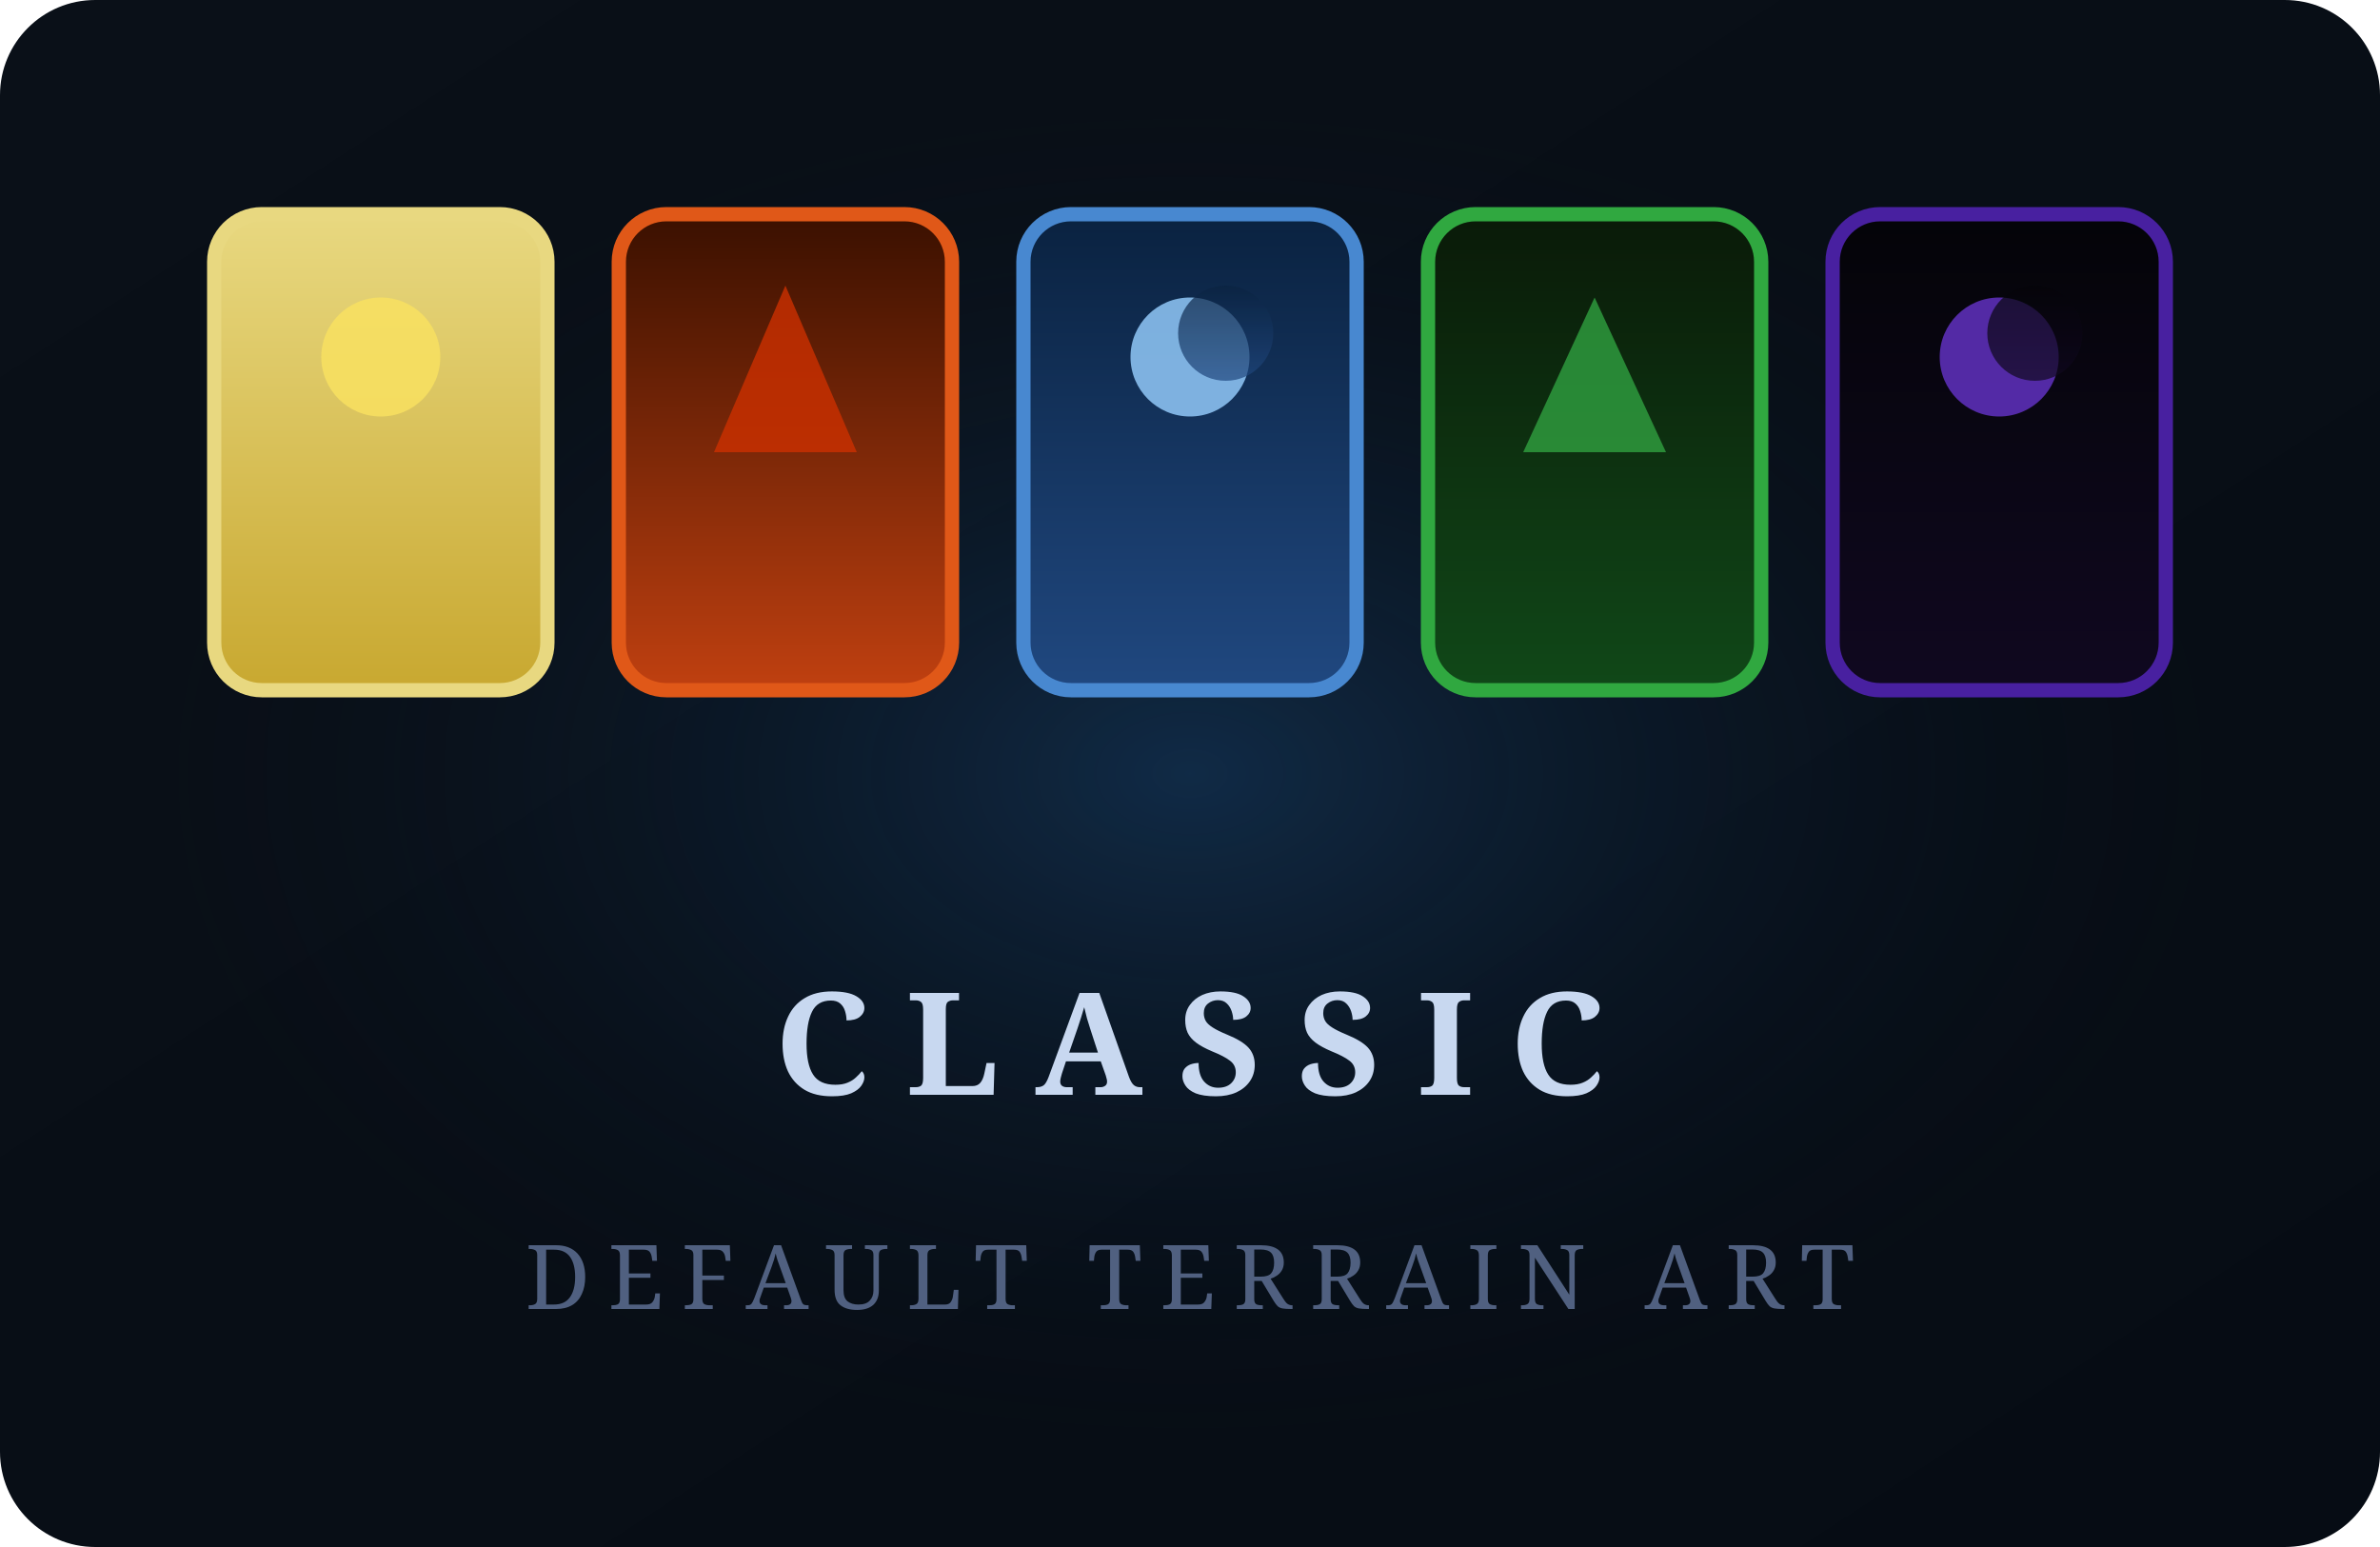
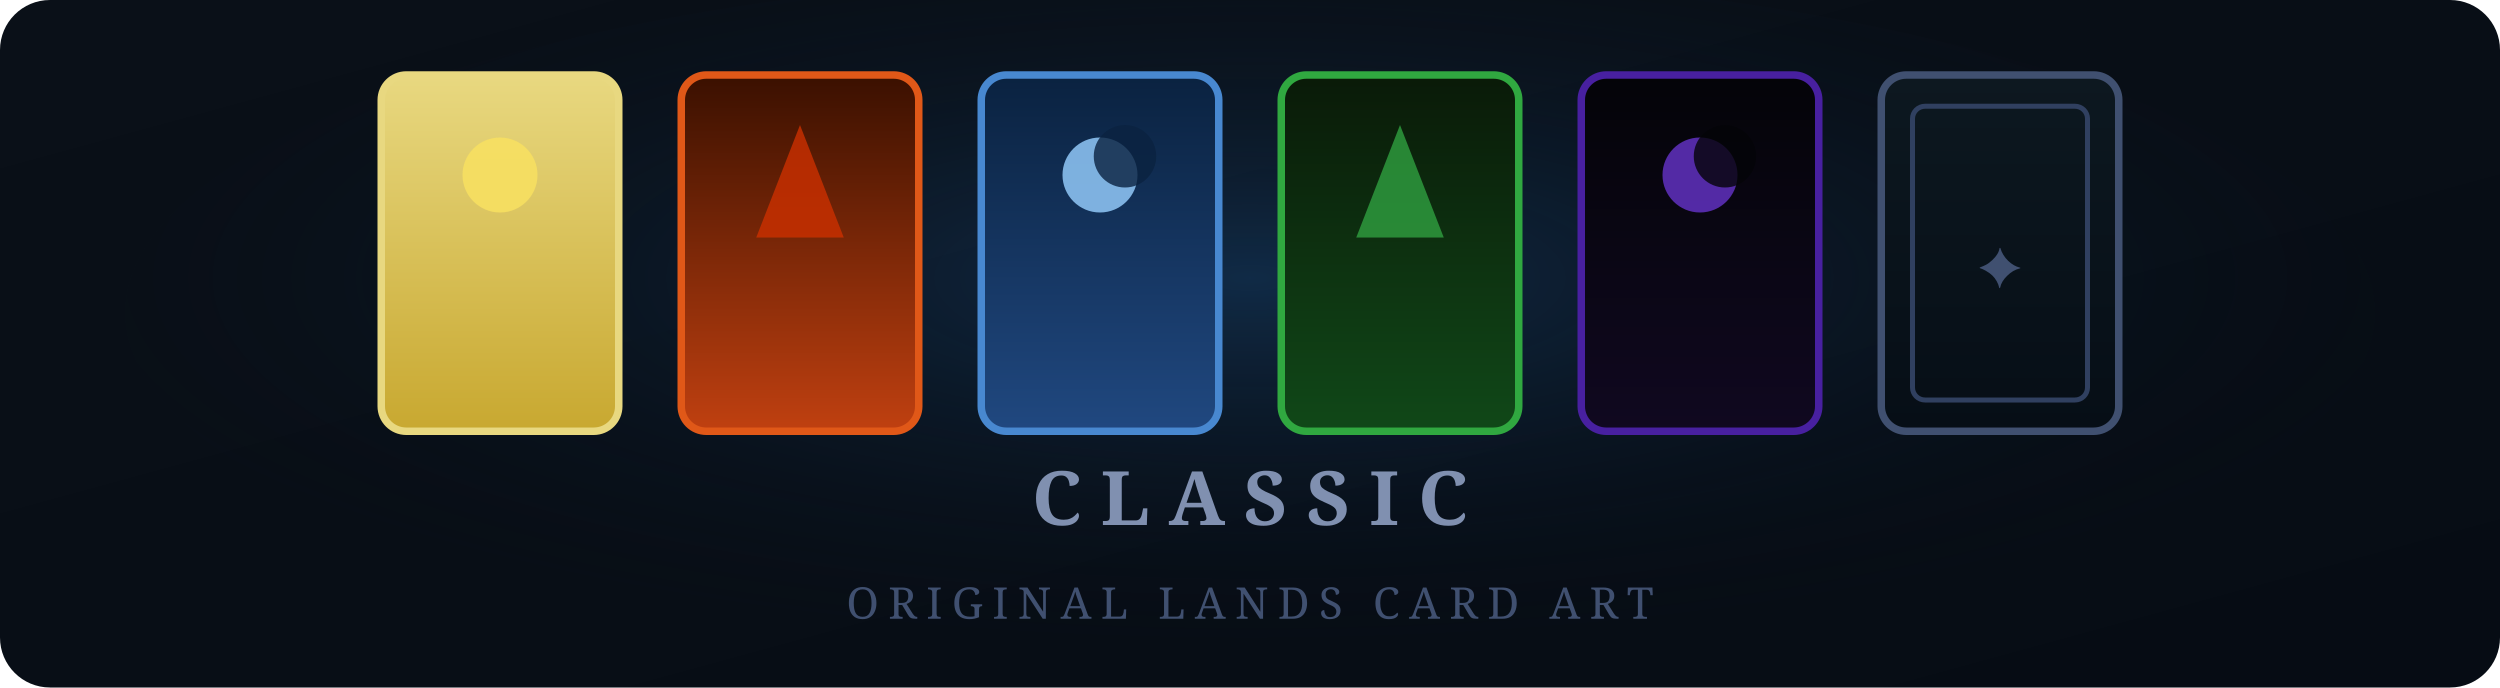
- <svg xmlns="http://www.w3.org/2000/svg" width="200" height="130" viewBox="0 0 200 130">
+ <svg xmlns="http://www.w3.org/2000/svg" width="400" height="110" viewBox="0 0 400 110">
  <defs>
    <linearGradient id="bg" x1="0" y1="0" x2="1" y2="1">
      <stop offset="0%" stop-color="#0a1018" />
      <stop offset="100%" stop-color="#060c14" />
    </linearGradient>
-     <radialGradient id="glow" cx="50%" cy="50%" r="55%">
+     <radialGradient id="glow" cx="50%" cy="45%" r="55%">
      <stop offset="0%" stop-color="#2060a0" stop-opacity="0.35" />
      <stop offset="100%" stop-color="#060c14" stop-opacity="0" />
    </radialGradient>
+     <linearGradient id="plains" x1="0" y1="0" x2="0" y2="1">
+       <stop offset="0%" stop-color="#e8d880" />
+       <stop offset="100%" stop-color="#c8a830" />
+     </linearGradient>
+     <linearGradient id="mount" x1="0" y1="0" x2="0" y2="1">
+       <stop offset="0%" stop-color="#3a1000" />
+       <stop offset="100%" stop-color="#c04010" />
+     </linearGradient>
+     <linearGradient id="isle" x1="0" y1="0" x2="0" y2="1">
+       <stop offset="0%" stop-color="#0a2240" />
+       <stop offset="100%" stop-color="#204880" />
+     </linearGradient>
+     <linearGradient id="forst" x1="0" y1="0" x2="0" y2="1">
+       <stop offset="0%" stop-color="#0a1a08" />
+       <stop offset="100%" stop-color="#104818" />
+     </linearGradient>
+     <linearGradient id="swmp" x1="0" y1="0" x2="0" y2="1">
+       <stop offset="0%" stop-color="#040408" />
+       <stop offset="100%" stop-color="#100820" />
+     </linearGradient>
+     <linearGradient id="back" x1="0" y1="0" x2="0" y2="1">
+       <stop offset="0%" stop-color="#0d1820" />
+       <stop offset="100%" stop-color="#060e16" />
+     </linearGradient>
  </defs>
-   <rect width="200" height="130" fill="url(#bg)" rx="8" />
-   <ellipse cx="100" cy="65" rx="85" ry="55" fill="url(#glow)" />
-   <rect x="18" y="18" width="28" height="40" rx="4" fill="#f8e8b0" />
-   <linearGradient id="plains" x1="0" y1="0" x2="0" y2="1">
-     <stop offset="0%" stop-color="#e8d880" />
-     <stop offset="100%" stop-color="#c8a830" />
-   </linearGradient>
-   <rect x="18" y="18" width="28" height="40" rx="4" fill="url(#plains)" />
-   <rect x="18" y="18" width="28" height="40" rx="4" fill="none" stroke="#e8d880" stroke-width="1.2" />
-   <rect x="52" y="18" width="28" height="40" rx="4" />
-   <linearGradient id="mount" x1="0" y1="0" x2="0" y2="1">
-     <stop offset="0%" stop-color="#3a1000" />
-     <stop offset="100%" stop-color="#c04010" />
-   </linearGradient>
-   <rect x="52" y="18" width="28" height="40" rx="4" fill="url(#mount)" />
-   <rect x="52" y="18" width="28" height="40" rx="4" fill="none" stroke="#e05818" stroke-width="1.2" />
-   <rect x="86" y="18" width="28" height="40" rx="4" />
-   <linearGradient id="isle" x1="0" y1="0" x2="0" y2="1">
-     <stop offset="0%" stop-color="#0a2240" />
-     <stop offset="100%" stop-color="#204880" />
-   </linearGradient>
-   <rect x="86" y="18" width="28" height="40" rx="4" fill="url(#isle)" />
-   <rect x="86" y="18" width="28" height="40" rx="4" fill="none" stroke="#4888d0" stroke-width="1.2" />
-   <rect x="120" y="18" width="28" height="40" rx="4" />
-   <linearGradient id="forst" x1="0" y1="0" x2="0" y2="1">
-     <stop offset="0%" stop-color="#0a1a08" />
-     <stop offset="100%" stop-color="#104818" />
-   </linearGradient>
-   <rect x="120" y="18" width="28" height="40" rx="4" fill="url(#forst)" />
-   <rect x="120" y="18" width="28" height="40" rx="4" fill="none" stroke="#30a840" stroke-width="1.2" />
-   <rect x="154" y="18" width="28" height="40" rx="4" />
-   <linearGradient id="swmp" x1="0" y1="0" x2="0" y2="1">
-     <stop offset="0%" stop-color="#040408" />
-     <stop offset="100%" stop-color="#100820" />
-   </linearGradient>
-   <rect x="154" y="18" width="28" height="40" rx="4" fill="url(#swmp)" />
-   <rect x="154" y="18" width="28" height="40" rx="4" fill="none" stroke="#4820a0" stroke-width="1.2" />
-   <circle cx="32" cy="30" r="5" fill="#f8e060" opacity="0.85" />
-   <polygon points="66,24 72,38 60,38" fill="#cc3000" opacity="0.8" />
-   <circle cx="100" cy="30" r="5" fill="#90c8f8" opacity="0.85" />
-   <circle cx="103" cy="28" r="4" fill="url(#isle)" opacity="0.7" />
-   <polygon points="134,25 140,38 128,38" fill="#30a040" opacity="0.8" />
-   <circle cx="168" cy="30" r="5" fill="#6030c0" opacity="0.85" />
-   <circle cx="171" cy="28" r="4" fill="url(#swmp)" opacity="0.7" />
-   <text x="100" y="92" font-size="12" font-family="Georgia,serif" font-weight="bold" text-anchor="middle" fill="#c8d8f0" letter-spacing="3">CLASSIC</text>
-   <text x="100" y="110" font-size="7.5" font-family="Georgia,serif" text-anchor="middle" fill="#506080" letter-spacing="1.5">DEFAULT TERRAIN ART</text>
+   <rect width="400" height="110" fill="url(#bg)" rx="8" />
+   <ellipse cx="200" cy="50" rx="180" ry="55" fill="url(#glow)" />
+   <rect x="61" y="12" width="38" height="57" rx="4" fill="url(#plains)" />
+   <rect x="61" y="12" width="38" height="57" rx="4" fill="none" stroke="#e8d880" stroke-width="1.2" />
+   <circle cx="80" cy="28" r="6" fill="#f8e060" opacity="0.85" />
+   <rect x="109" y="12" width="38" height="57" rx="4" fill="url(#mount)" />
+   <rect x="109" y="12" width="38" height="57" rx="4" fill="none" stroke="#e05818" stroke-width="1.2" />
+   <polygon points="128,20 135,38 121,38" fill="#cc3000" opacity="0.8" />
+   <rect x="157" y="12" width="38" height="57" rx="4" fill="url(#isle)" />
+   <rect x="157" y="12" width="38" height="57" rx="4" fill="none" stroke="#4888d0" stroke-width="1.2" />
+   <circle cx="176" cy="28" r="6" fill="#90c8f8" opacity="0.85" />
+   <circle cx="180" cy="25" r="5" fill="#0a2240" opacity="0.8" />
+   <rect x="205" y="12" width="38" height="57" rx="4" fill="url(#forst)" />
+   <rect x="205" y="12" width="38" height="57" rx="4" fill="none" stroke="#30a840" stroke-width="1.2" />
+   <polygon points="224,20 231,38 217,38" fill="#30a040" opacity="0.8" />
+   <rect x="253" y="12" width="38" height="57" rx="4" fill="url(#swmp)" />
+   <rect x="253" y="12" width="38" height="57" rx="4" fill="none" stroke="#4820a0" stroke-width="1.2" />
+   <circle cx="272" cy="28" r="6" fill="#6030c0" opacity="0.85" />
+   <circle cx="276" cy="25" r="5" fill="#040408" opacity="0.8" />
+   <rect x="301" y="12" width="38" height="57" rx="4" fill="url(#back)" />
+   <rect x="301" y="12" width="38" height="57" rx="4" fill="none" stroke="#405070" stroke-width="1.2" />
+   <rect x="306" y="17" width="28" height="47" rx="2" fill="none" stroke="#304060" stroke-width="0.8" />
+   <text x="320" y="46" font-size="9" font-family="Georgia,serif" text-anchor="middle" fill="#405070">✦</text>
+   <text x="200" y="84" font-size="12" font-family="Georgia,serif" font-weight="bold" text-anchor="middle" fill="#8090b0" letter-spacing="3">CLASSIC</text>
+   <text x="200" y="99" font-size="7" font-family="Georgia,serif" text-anchor="middle" fill="#405070" letter-spacing="1.5">ORIGINAL LANDS CARD ART</text>
</svg>
